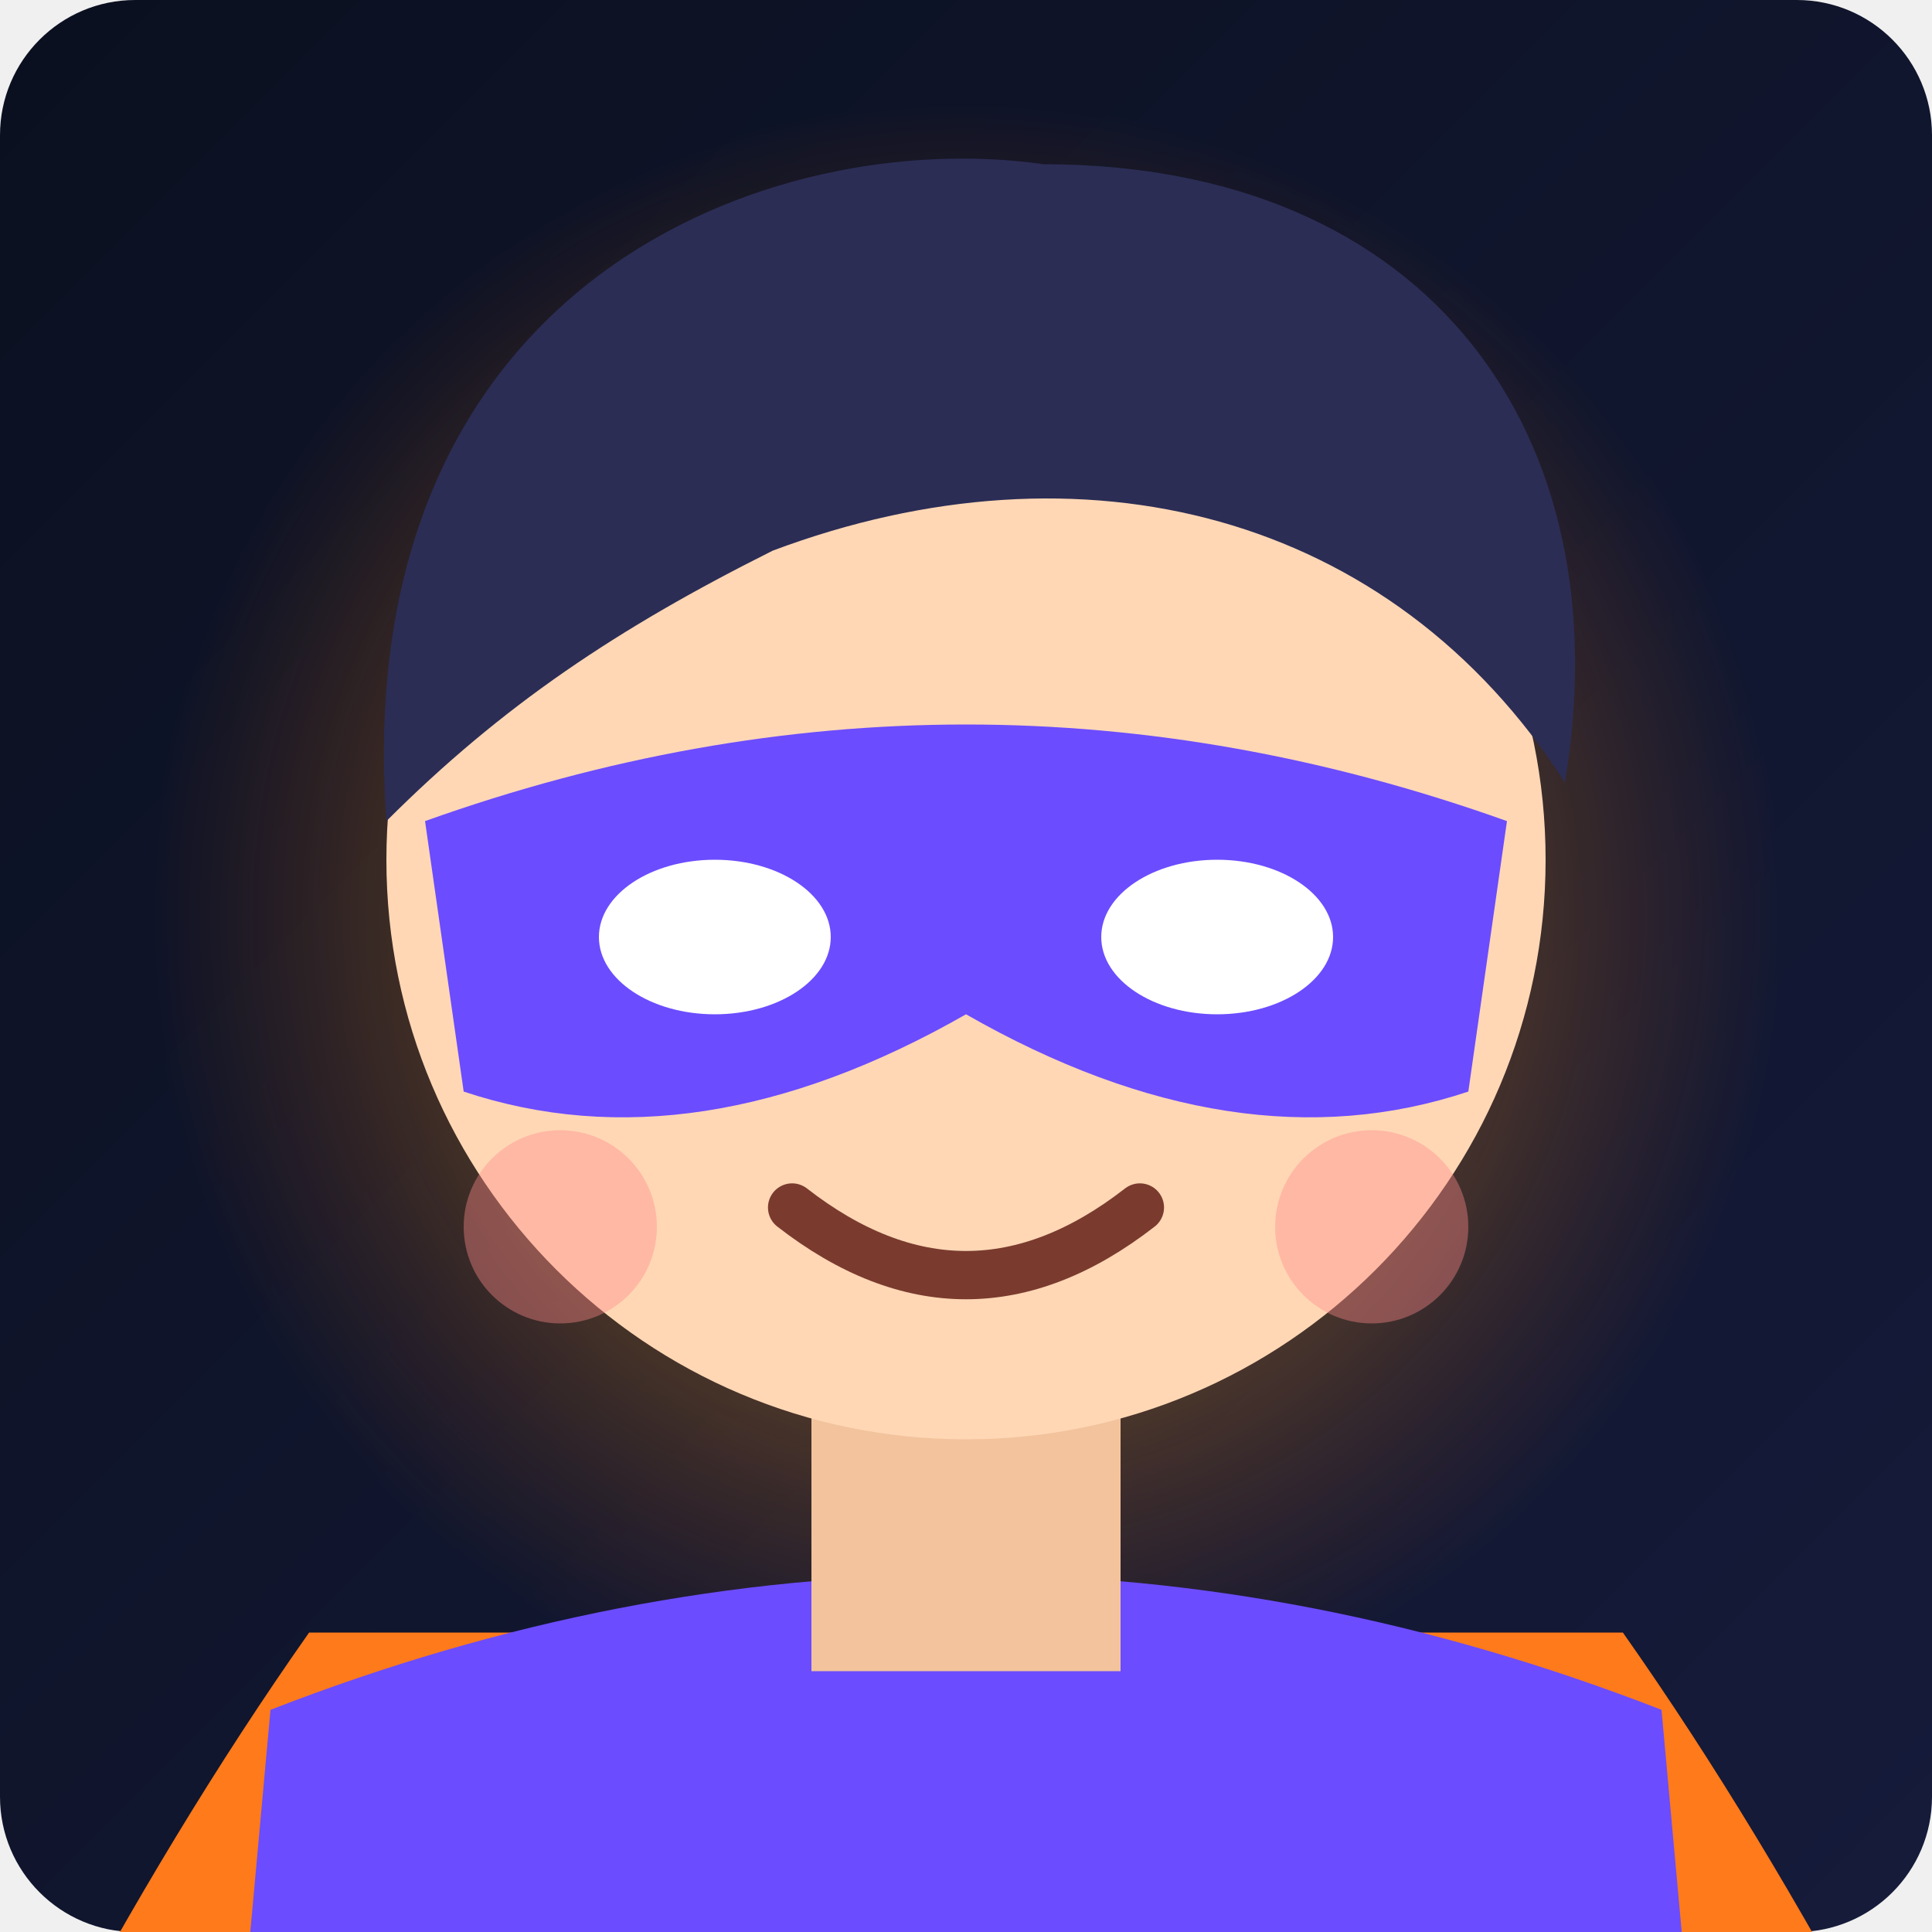
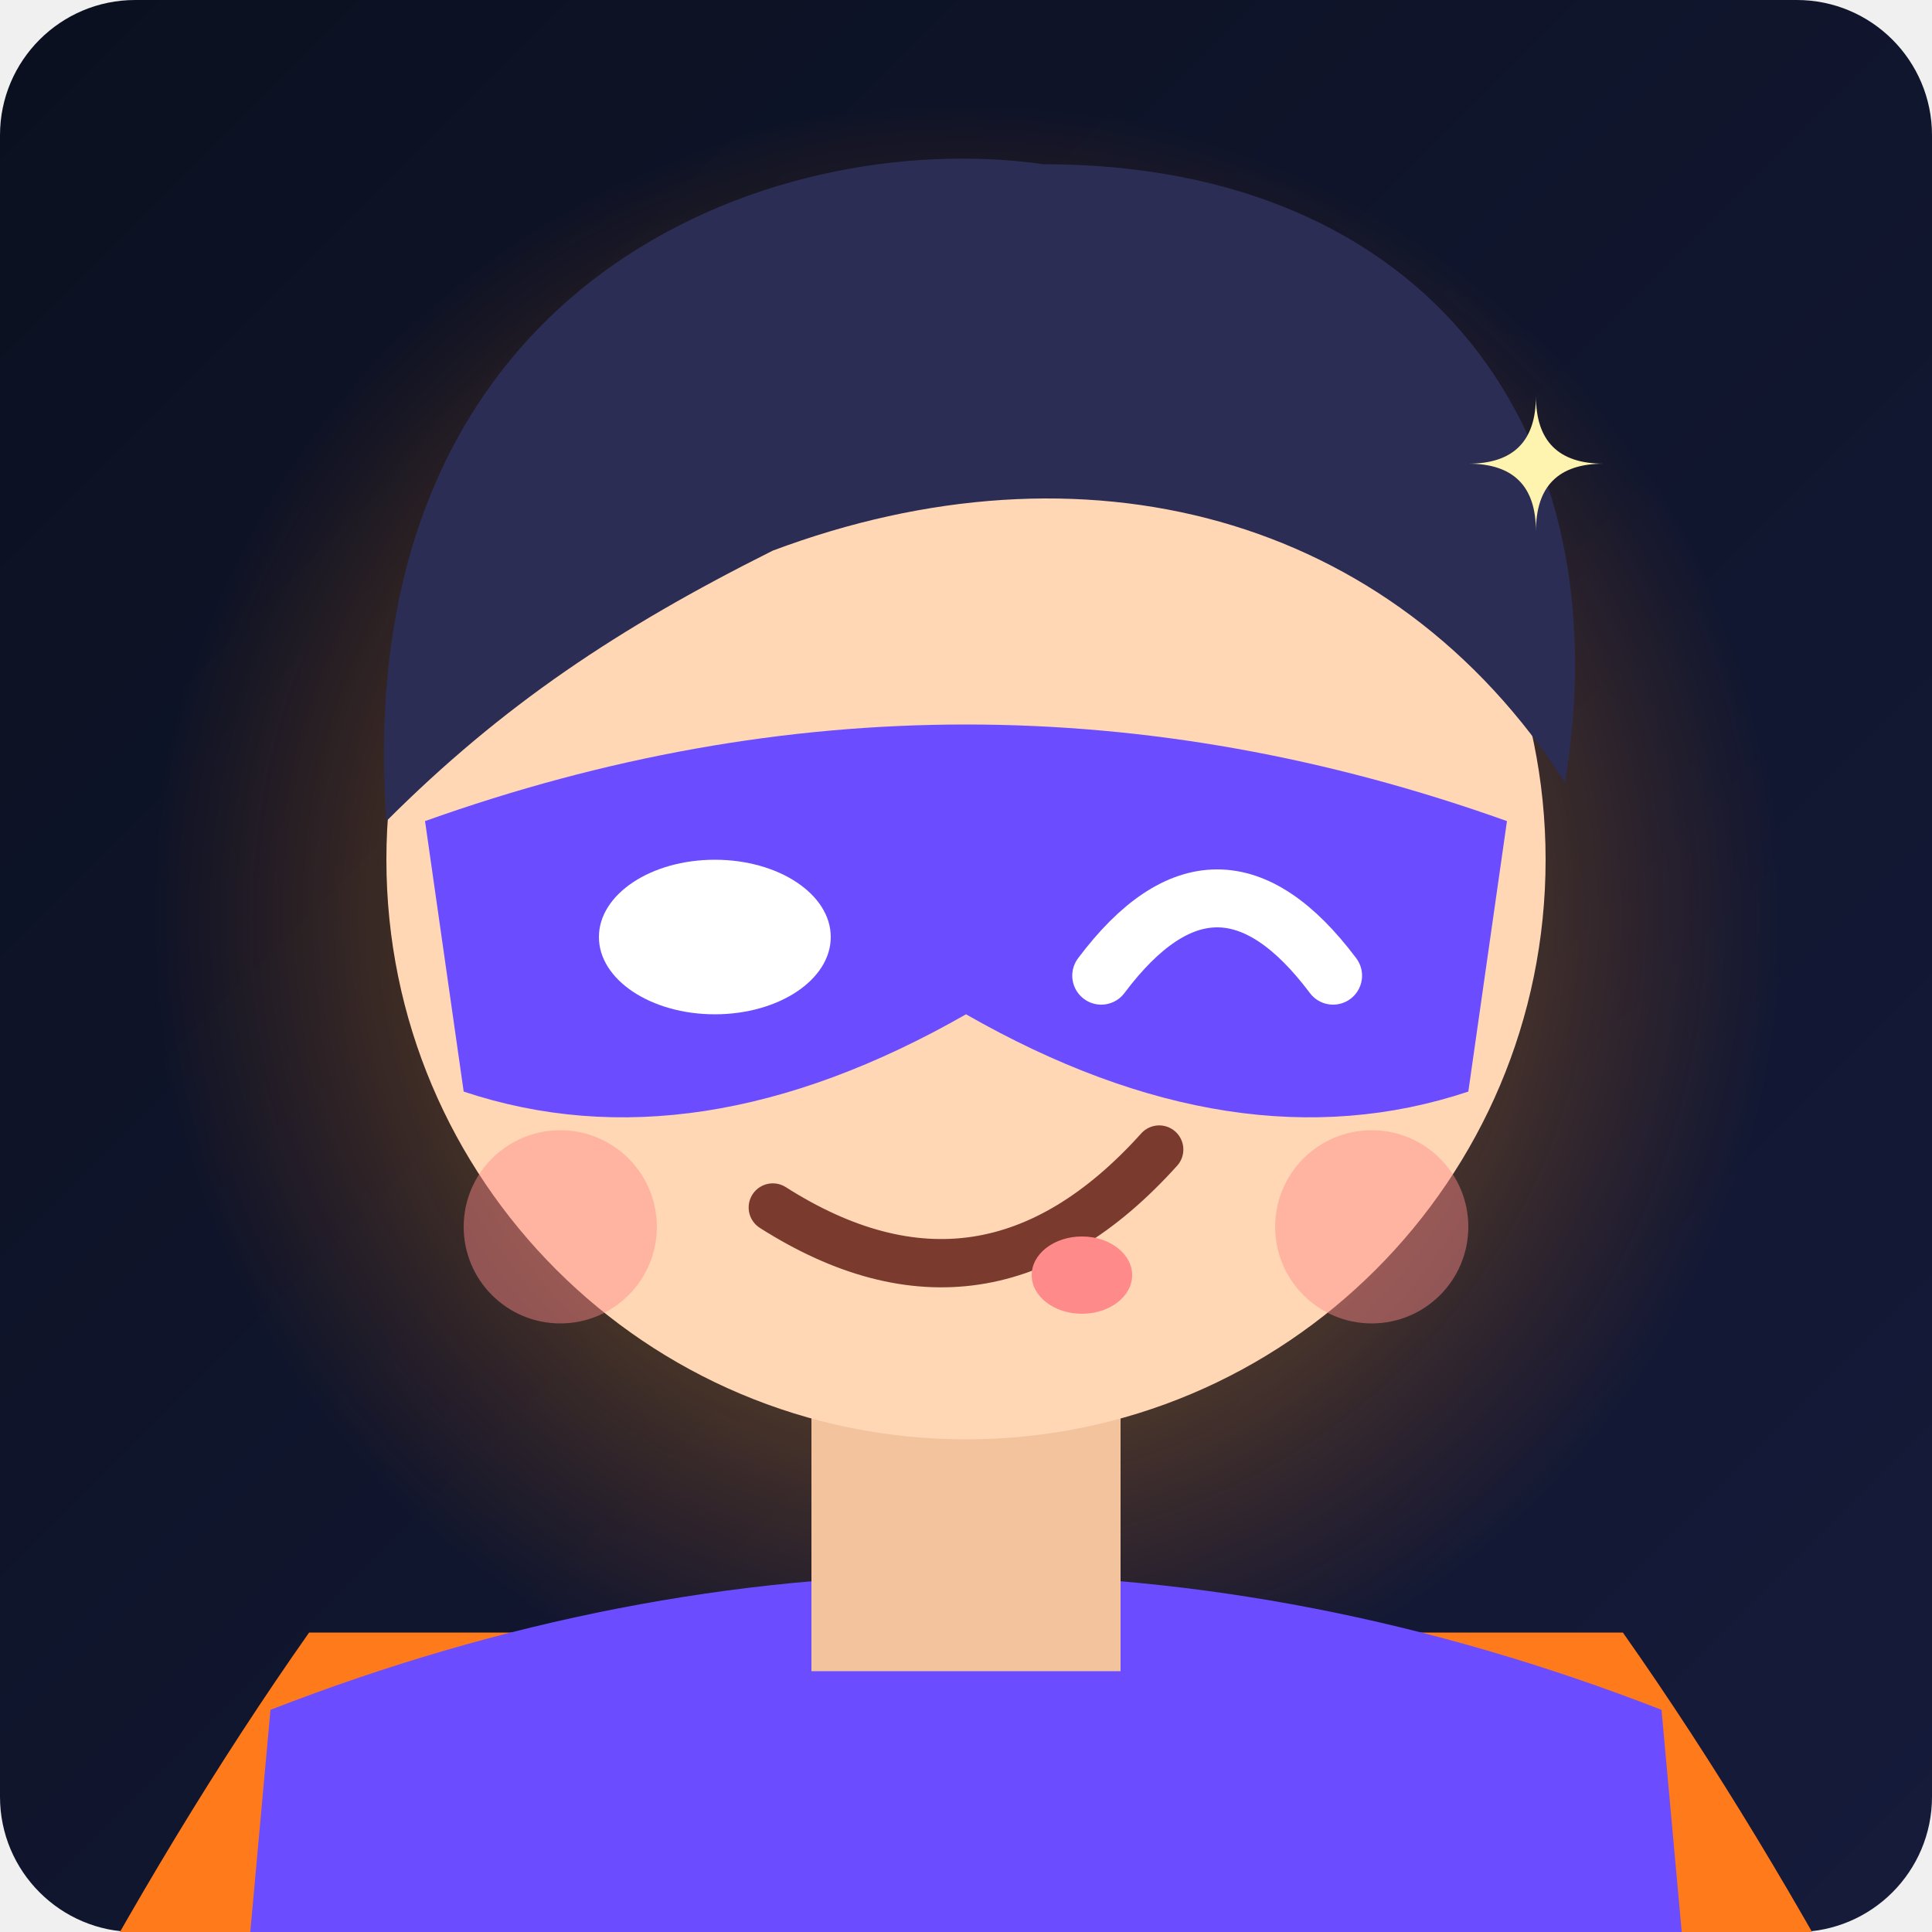
<svg xmlns="http://www.w3.org/2000/svg" viewBox="0 0 400 400" width="400" height="400" role="img" aria-labelledby="title desc">
  <style>
    .glow { transform-origin: 200px 200px; animation: glow 2.4s ease-in-out infinite; }
    .eyes { transform-origin: 600px 146px; animation: blink 4s infinite; }
    .fig { animation: bob 2.4s ease-in-out infinite; }
    .tw { transform-box: fill-box; transform-origin: center; animation: twinkle 1.8s ease-in-out infinite; }
    .tw.b { animation-delay: -0.9s; }
    @keyframes glow { 0%, 100% { transform: scale(0.94); opacity: 0.85; } 50% { transform: scale(1.06); opacity: 1; } }
    @keyframes blink { 0%, 92%, 100% { transform: scaleY(1); } 95% { transform: scaleY(0.1); } }
    @keyframes bob { 0%, 100% { transform: translateY(0); } 50% { transform: translateY(-6px); } }
    @keyframes twinkle { 0%, 100% { transform: scale(0.6); opacity: 0.5; } 50% { transform: scale(1.2); opacity: 1; } }
-     .hd { transform-origin: 600px 178px; animation: tilt 3s ease-in-out infinite; }
-     @keyframes tilt { 0%, 100% { transform: rotate(-2deg); } 50% { transform: rotate(2deg); } }
+     .hd { transform-origin: 600px 178px; animation: lean 2.4s ease-in-out infinite; }
+     @keyframes lean { 0%, 100% { transform: rotate(0); } 50% { transform: rotate(5deg); } }
    @media (prefers-reduced-motion: reduce) { * { animation: none !important; } }
  </style>
  <defs>
    <linearGradient id="bg" x1="0" y1="0" x2="1" y2="1">
      <stop offset="0" stop-color="#0b1020" />
      <stop offset="1" stop-color="#151b3a" />
    </linearGradient>
    <radialGradient id="glow" cx="0.5" cy="0.5" r="0.5">
      <stop offset="0" stop-color="#ffe680" stop-opacity="0.7" />
      <stop offset="0.45" stop-color="#ffb020" stop-opacity="0.35" />
      <stop offset="1" stop-color="#ff6a00" stop-opacity="0" />
    </radialGradient>
  </defs>
  <rect width="400" height="400" rx="28" fill="url(#bg)" />
  <circle class="glow" cx="200" cy="190" r="170" fill="url(#glow)" />
  <g transform="translate(200 210) scale(4) translate(-600 -150)">
    <g class="cape">
      <path d="M566 182 C528 236 510 330 482 400 L718 400 C690 330 672 236 634 182 Z" fill="#ff7a1a" />
    </g>
    <path d="M564 186 Q600 172 636 186 L640 230 H560 Z" fill="#6c4cff" />
    <rect x="592" y="166" width="16" height="18" fill="#f2c39c" />
    <g class="hd">
      <circle cx="600" cy="142" r="30" fill="#ffd7b5" />
      <path d="M570 140 C568 112 590 104 604 106 C624 106 634 120 631 138 C622 124 606 120 590 126 C582 130 576 134 570 140 Z" fill="#2b2d55" />
      <path d="M572 140 Q600 130 628 140 L626 154 Q614 158 600 150 Q586 158 574 154 Z" fill="#6c4cff" />
-       <g class="eyes">
-         <ellipse cx="587" cy="146" rx="6" ry="4" fill="#fff" />
-         <ellipse cx="613" cy="146" rx="6" ry="4" fill="#fff" />
+       <ellipse class="eyes" cx="587" cy="146" rx="6" ry="4" fill="#fff" />
+       <path d="M607 148 Q613 140 619 148" fill="none" stroke="#fff" stroke-width="3" stroke-linecap="round" />
+       <g class="">
+         <circle cx="579" cy="161" r="5" fill="#ff8a8a" opacity="0.45" />
+         <circle cx="621" cy="161" r="5" fill="#ff8a8a" opacity="0.45" />
      </g>
-       <g class="">
-         <circle cx="579" cy="161" r="5" fill="#ff8a8a" opacity="0.4" />
-         <circle cx="621" cy="161" r="5" fill="#ff8a8a" opacity="0.4" />
-       </g>
-       <path d="M591 160 Q600 167 609 160" fill="none" stroke="#7a3b2e" stroke-width="2.5" stroke-linecap="round" />
+       <path d="M590 160 Q601 167 610 157" fill="none" stroke="#7a3b2e" stroke-width="2.5" stroke-linecap="round" />
+       <ellipse cx="606" cy="163.5" rx="2.6" ry="2" fill="#ff8a8a" />
    </g>
  </g>
+   <path class="tw" d="M318 82 Q318 96 332 96 Q318 96 318 110 Q318 96 304 96 Q318 96 318 82 Z" fill="#fff3b0" />
</svg>
